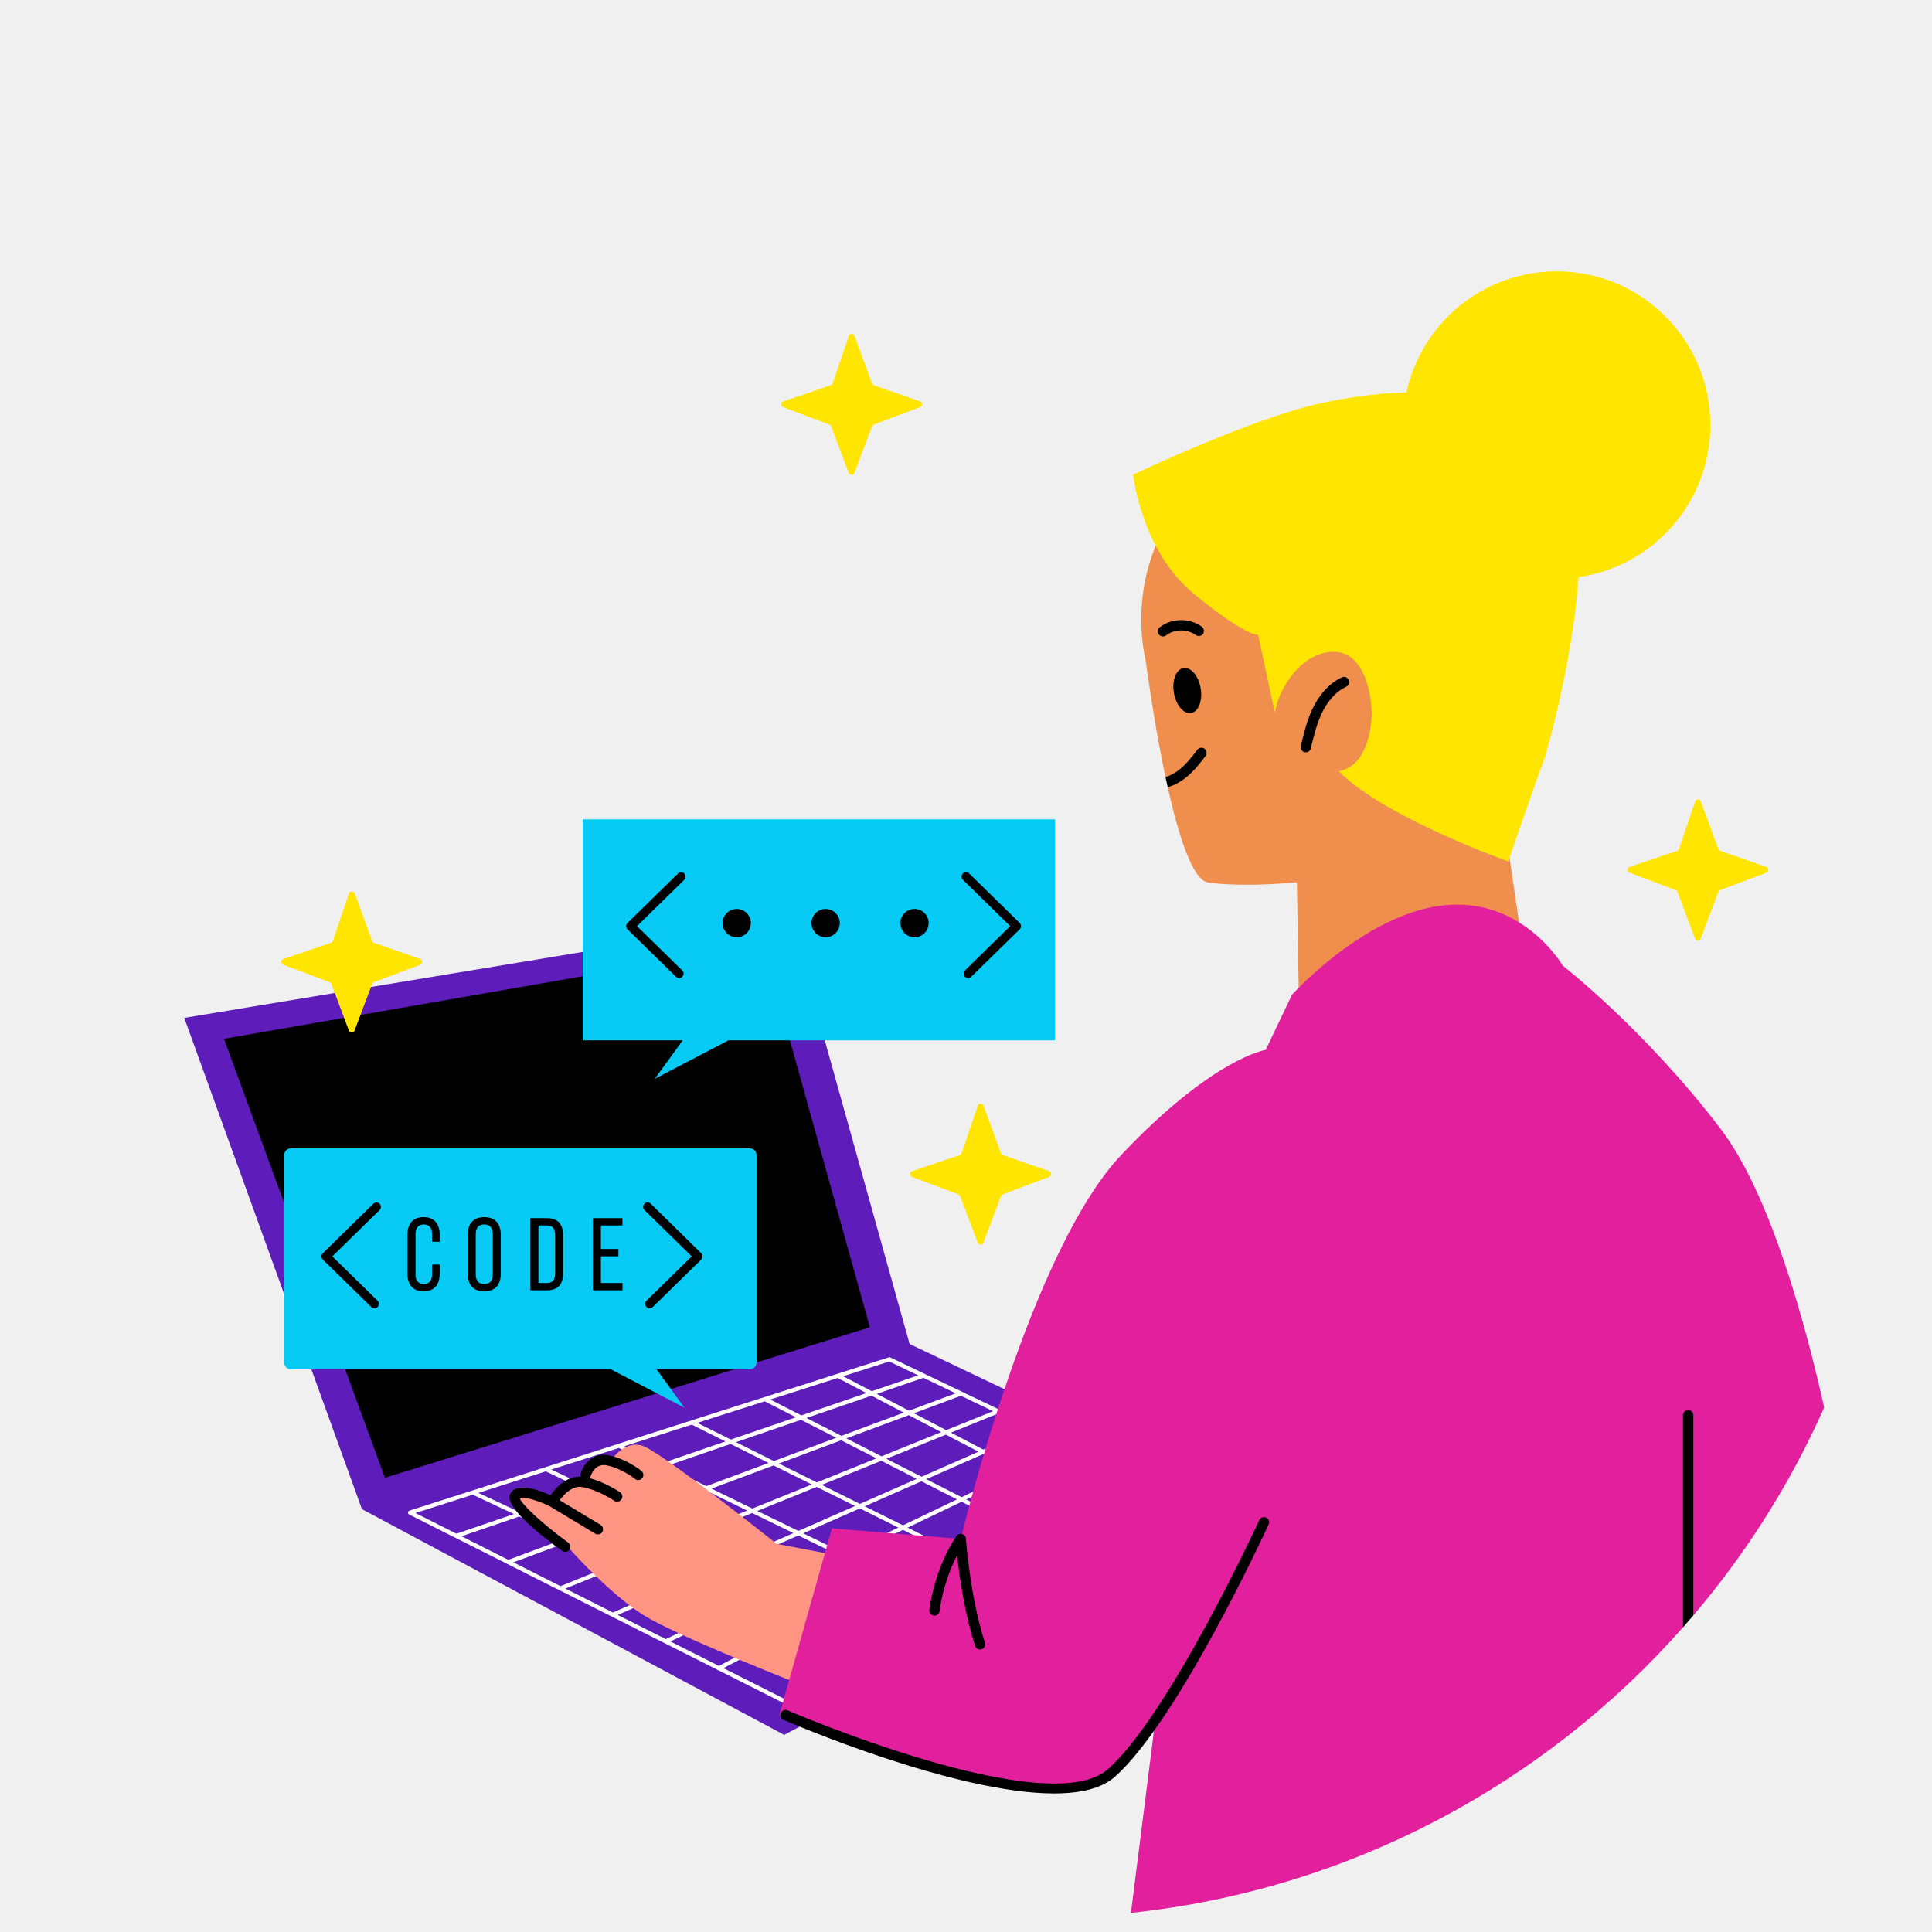
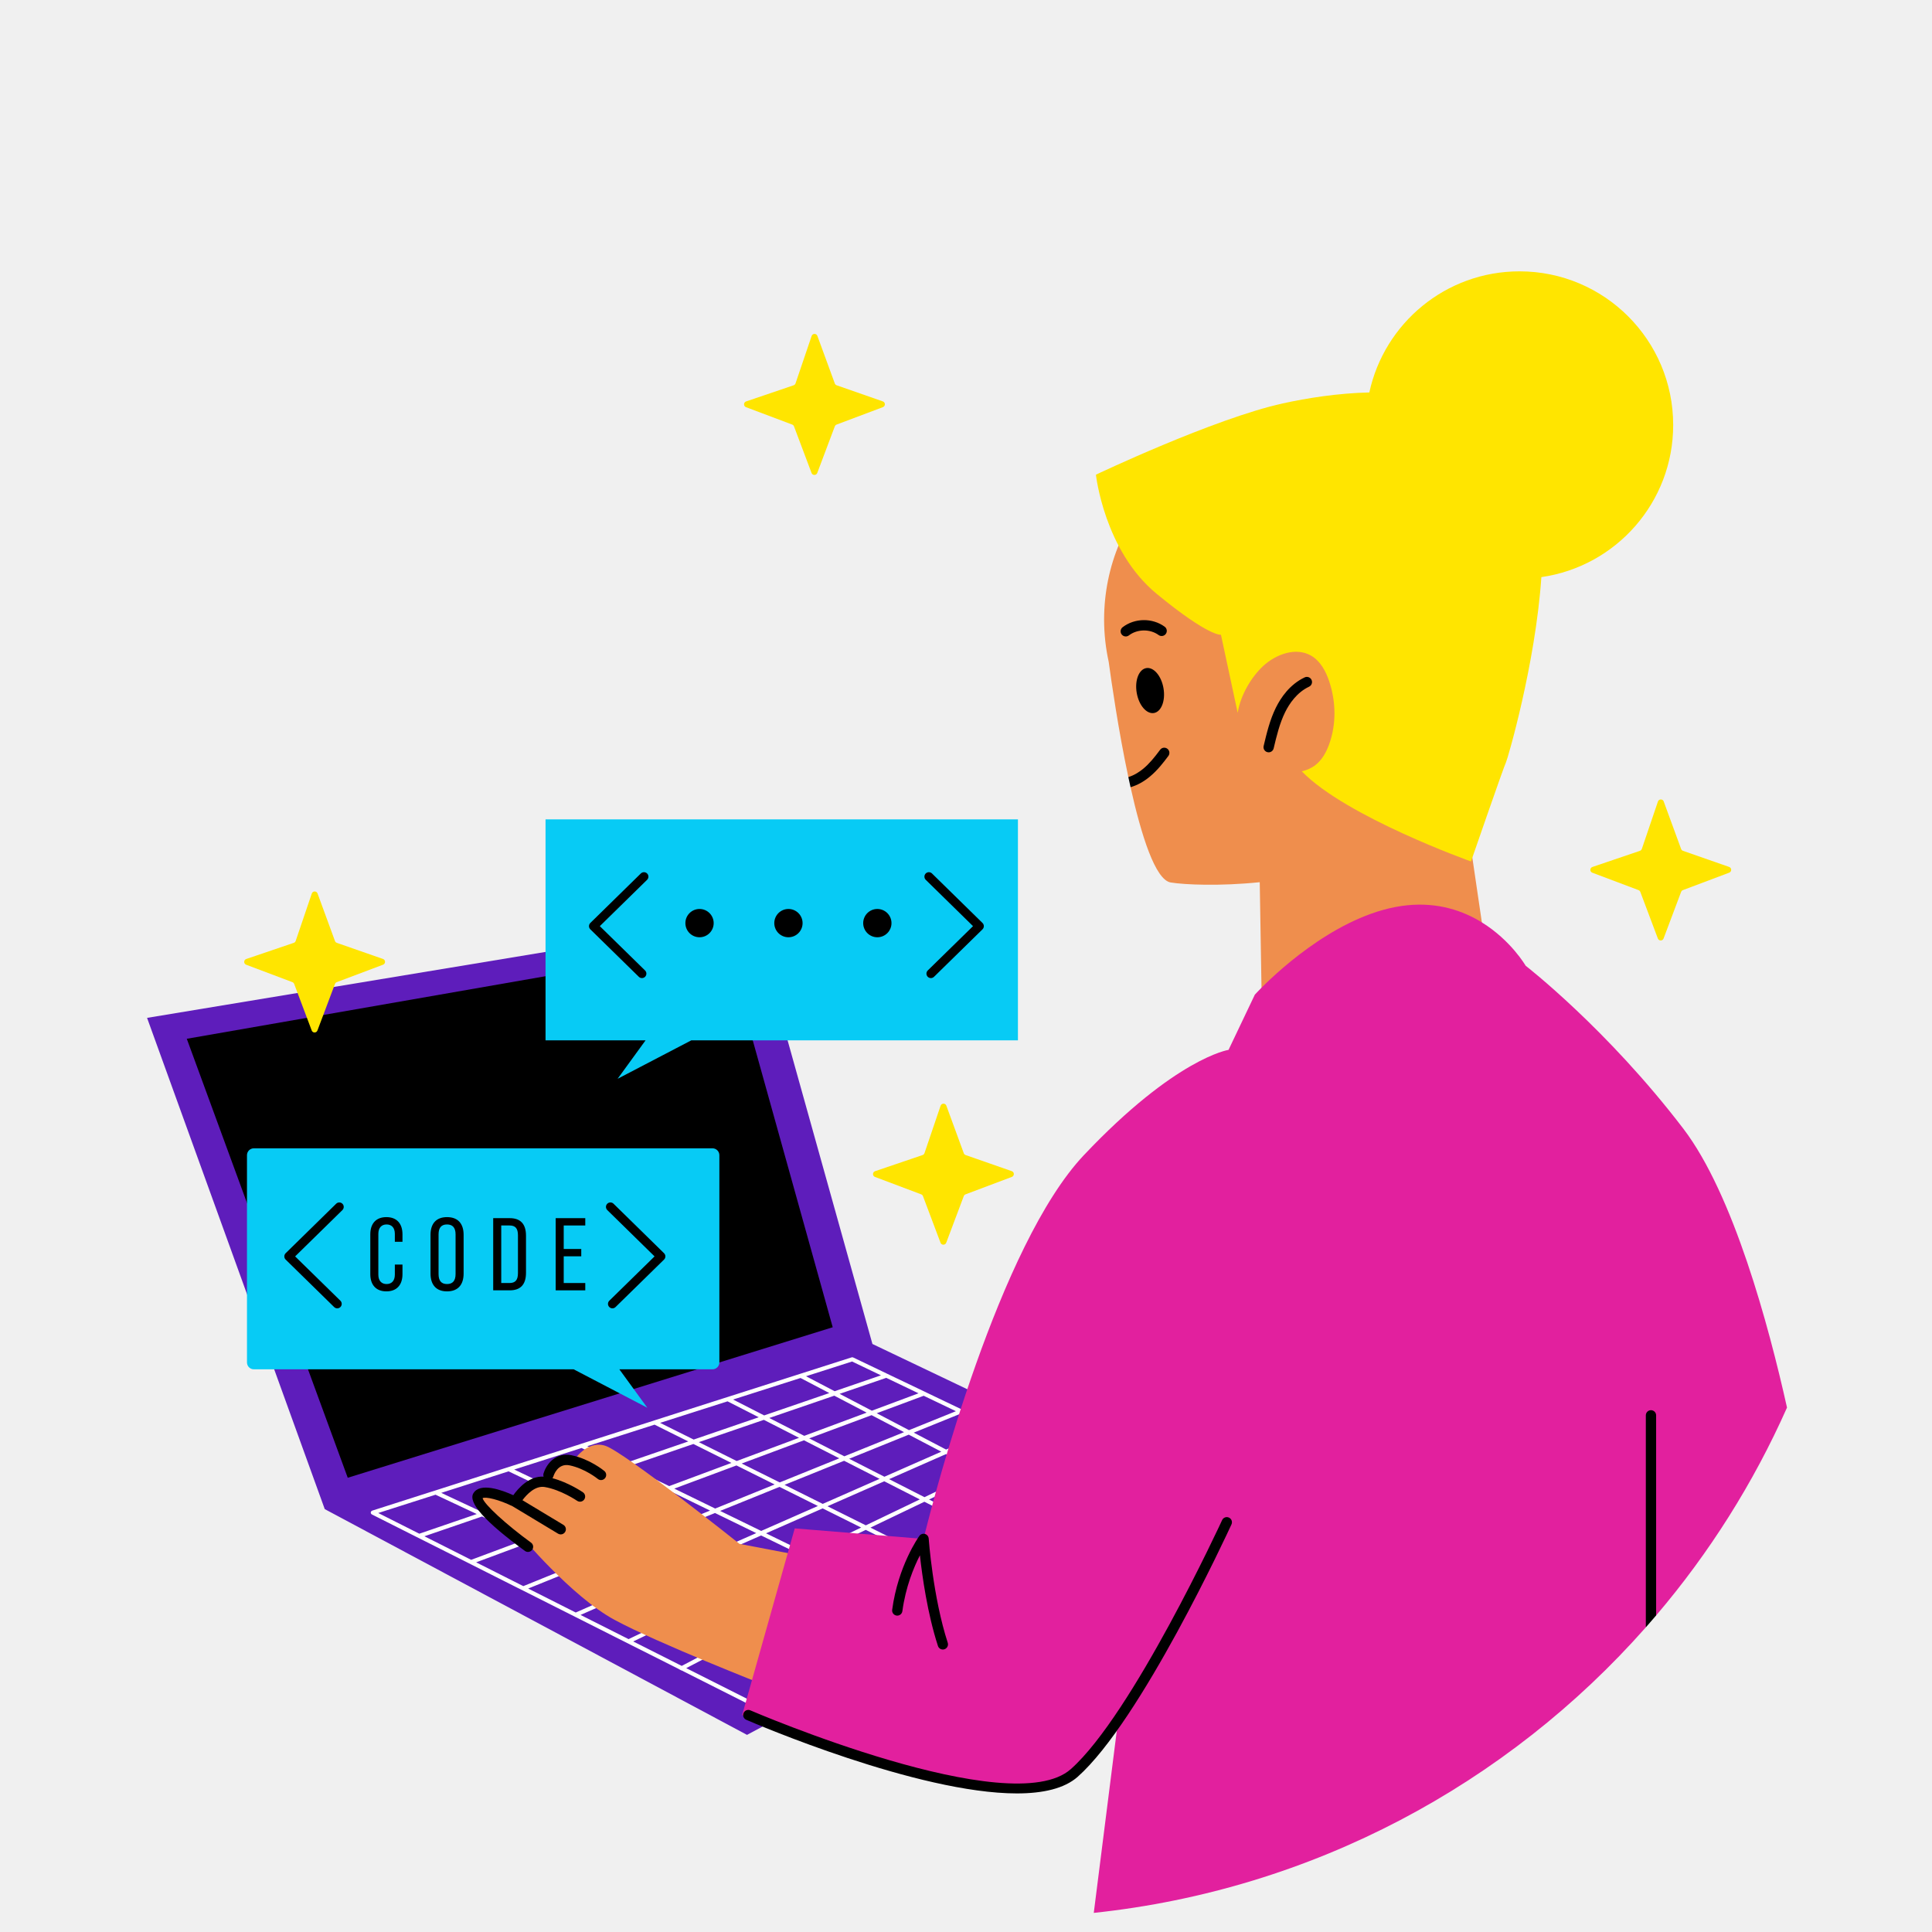
<svg xmlns="http://www.w3.org/2000/svg" width="289" height="289" viewBox="0 0 289 289" fill="none">
-   <path d="M27.561 152.26L54.139 225.742L117.302 259.513L183.905 223.866L136.064 201.04L118.24 137.251L27.561 152.26Z" fill="#5E1DBB" />
-   <path d="M171.945 221.609L166.47 218.988L165.778 218.658L161.038 216.386L160.328 216.049L155.57 213.772L154.841 213.423L150.065 211.139L149.324 210.783L144.536 208.493L143.764 208.12L138.957 205.824L138.167 205.444L133.176 203.056C133.103 203.025 133.023 203.019 132.949 203.044L125.369 205.468L124.548 205.732L114.444 208.959L113.618 209.222H113.611L103.52 212.449L102.687 212.719L92.601 215.94L91.762 216.215H91.756L81.677 219.436L80.826 219.706L70.746 222.933L69.889 223.203L61.236 225.971C61.12 226.013 61.034 226.118 61.022 226.24C61.016 226.363 61.084 226.485 61.194 226.54L67.47 229.706L68.23 230.086L75.254 233.619L76.001 233.998L83.079 237.568H83.086L83.808 237.93L90.954 241.531L91.671 241.892L97.721 244.942L98.891 245.529L99.577 245.878L101.04 246.613L107.102 249.663V249.681L107.518 249.889C107.525 249.889 107.53 249.889 107.537 249.883H107.543L117.475 254.892C117.518 254.91 117.567 254.922 117.616 254.922C117.671 254.922 117.726 254.904 117.775 254.88L126.415 249.663L127.046 249.283L134.002 245.083L134.627 244.703L141.596 240.496H141.602L142.227 240.116L149.214 235.891L149.832 235.518L156.856 231.28L157.474 230.907L164.523 226.651L165.129 226.284L171.975 222.15C172.067 222.089 172.128 221.985 172.122 221.875C172.116 221.757 172.048 221.658 171.945 221.609ZM165.105 219.013L158.179 222.644L153.311 220.097L160.328 216.729L165.105 219.013ZM122.92 222.112L131.829 218.511L137.132 221.217L128.633 224.959H128.626L122.92 222.112ZM127.904 225.277L119.423 229.006L113.281 226.012L122.166 222.417L127.904 225.277ZM122.197 221.75L116.508 218.921L125.822 215.449H125.828L131.107 218.144L122.197 221.75ZM121.438 222.056L112.546 225.657H112.54L106.423 222.675L115.724 219.209L121.438 222.056ZM111.775 225.963L102.89 229.557L96.332 226.429L105.634 222.968L111.775 225.963ZM112.516 226.324L118.688 229.331L110.219 233.054L103.63 229.913L112.516 226.324ZM119.411 229.686H119.417L125.614 232.705L117.574 236.563L110.954 233.403L119.411 229.686ZM120.152 229.362L128.621 225.633L134.377 228.499L126.318 232.369L120.152 229.362ZM129.343 225.314L137.837 221.579L143.152 224.291L135.075 228.168L129.343 225.314ZM138.559 221.26L147.065 217.513L151.951 220.072L143.85 223.955L138.559 221.26ZM137.855 220.899L132.583 218.211L141.499 214.604L146.367 217.152L137.855 220.899ZM131.86 217.843L126.606 215.161L135.939 211.689L140.795 214.23L131.86 217.843ZM125.865 214.782L120.629 212.112L130.36 208.774L135.203 211.31L125.865 214.782ZM125.088 215.076L115.761 218.548H115.755L110.097 215.725L119.821 212.388L125.088 215.076ZM114.971 218.835L105.664 222.301L99.571 219.337L109.283 216L114.971 218.835ZM104.861 222.595L95.56 226.061L89.038 222.95L98.75 219.619L104.861 222.595ZM94.764 226.355L85.468 229.821H85.462L78.505 226.563L88.211 223.232L94.764 226.355ZM95.535 226.728H95.541L102.118 229.87L93.239 233.458L86.246 230.182L95.535 226.728ZM102.865 230.225L109.479 233.378L101.022 237.102L93.998 233.813L102.865 230.225ZM110.213 233.728L116.863 236.906L108.829 240.757L101.769 237.451L110.213 233.728ZM117.574 237.243L124.249 240.433L116.655 244.413H116.649L109.552 241.088L117.574 237.243ZM118.278 236.9L126.312 233.048L132.546 236.079L124.929 240.078L118.278 236.9ZM127.022 232.705L135.069 228.847L140.856 231.725L133.22 235.73L127.022 232.705ZM135.767 228.51L143.838 224.64L149.178 227.359L141.523 231.376L135.767 228.51ZM144.536 224.303L152.625 220.421L157.524 222.987L149.845 227.016H149.839L144.536 224.303ZM159.618 216.392L152.637 219.742L147.781 217.2L154.835 214.096L159.618 216.392ZM154.1 213.747L147.083 216.833L142.245 214.303L149.293 211.45L154.1 213.747ZM148.553 211.095L141.535 213.931L136.71 211.401L143.734 208.787L148.553 211.095ZM142.962 208.419L135.975 211.022L131.156 208.499L138.131 206.105L142.962 208.419ZM133.017 203.662L137.34 205.731L130.409 208.107L126.128 205.866L133.017 203.662ZM125.308 206.129L129.613 208.383L119.87 211.726L115.216 209.35L125.308 206.129ZM114.389 209.62L119.062 212.002L109.326 215.339L104.304 212.841L114.389 209.62ZM103.472 213.11H103.478L108.517 215.62L98.793 218.958L93.405 216.33L103.472 213.11ZM92.553 216.6L97.972 219.239L88.248 222.571L82.48 219.821L92.553 216.6ZM81.635 220.091L87.427 222.859L77.71 226.19L71.562 223.312L81.635 220.091ZM62.138 226.324L70.705 223.587H70.711L76.877 226.477L68.286 229.422L62.138 226.324ZM69.045 229.803L77.673 226.845L84.66 230.114L76.038 233.329L69.045 229.803ZM83.84 237.261L76.786 233.703L85.444 230.482L92.468 233.77L83.847 237.261H83.84ZM84.568 237.622L93.221 234.126H93.227L100.281 237.426L91.684 241.21L84.568 237.622ZM92.4 241.572L101.022 237.775L108.125 241.094L99.589 245.191L92.4 241.572ZM107.538 249.195L100.281 245.54L108.836 241.431L115.976 244.769L107.538 249.195ZM117.604 254.266L108.211 249.532L116.667 245.099L125.748 249.349L117.604 254.266ZM126.379 248.969L117.347 244.744L124.946 240.758L133.335 244.763L126.379 248.969ZM133.966 244.389L125.62 240.403L133.232 236.416L140.941 240.17L133.966 244.389ZM141.566 239.796L133.905 236.061L141.529 232.062L148.565 235.571L141.566 239.796ZM149.183 235.191L142.196 231.713L149.845 227.702L156.213 230.948L149.183 235.191ZM156.831 230.58L150.512 227.353L158.178 223.336L163.885 226.318L156.831 230.58ZM164.492 225.951L158.84 222.987L165.796 219.344L171.173 221.916L164.492 225.951Z" fill="white" />
-   <path d="M33.502 155.387L57.579 221.052L130.123 198.538L114.176 141.316L33.502 155.387Z" fill="black" />
-   <path d="M97.722 244.934L98.891 245.528L97.722 244.94V244.934Z" fill="#B5E1E8" />
-   <path d="M120.028 252.092C120.028 252.092 103.947 245.799 97.479 242.304C91.012 238.808 83.321 229.543 83.321 229.543C83.321 229.543 76.504 225.173 77.028 223.775C77.553 222.377 82.621 224.649 82.621 224.649C82.621 224.649 83.67 221.503 87.166 221.678C87.166 221.678 87.691 218.356 91.361 218.532C91.361 218.532 93.284 215.386 96.081 216.26C98.877 217.134 116.182 230.942 116.182 230.942L131.739 233.914L120.028 252.092Z" fill="#FF9582" />
-   <path d="M95.959 220.035C95.871 219.962 93.77 218.246 91.079 217.689C88.524 217.162 87.204 219.24 86.863 220.414C86.816 220.573 86.826 220.735 86.877 220.88C84.699 220.767 83.058 222.654 82.343 223.663C80.674 222.904 77.364 221.681 76.363 223.384C75.549 224.769 78.148 227.668 84.09 232C84.226 232.1 84.385 232.148 84.543 232.148C84.78 232.148 85.015 232.039 85.166 231.832C85.417 231.488 85.341 231.006 84.997 230.756C81.251 228.024 78.012 225.045 77.75 224.107C78.17 223.842 80.228 224.32 82.253 225.326L89.04 229.416C89.165 229.491 89.302 229.527 89.437 229.527C89.699 229.527 89.953 229.394 90.097 229.154C90.317 228.789 90.2 228.316 89.835 228.097L83.712 224.407C84.341 223.567 85.604 222.199 87.039 222.437C89.454 222.839 91.861 224.48 91.885 224.496C92.236 224.737 92.715 224.649 92.956 224.298C93.197 223.948 93.109 223.469 92.759 223.228C92.662 223.161 90.594 221.751 88.197 221.116C88.26 221.038 88.31 220.948 88.341 220.846C88.403 220.639 88.999 218.831 90.767 219.197C93.074 219.674 94.959 221.207 94.977 221.221C95.12 221.34 95.295 221.398 95.467 221.398C95.689 221.398 95.909 221.302 96.061 221.118C96.333 220.792 96.287 220.306 95.959 220.035Z" fill="black" />
-   <path d="M223.22 110.743L228.227 144.77L194.318 151.06L193.999 131.964C188.028 132.581 182.713 132.344 180.68 132.005C178.39 131.625 176.305 125.048 174.672 117.752C174.623 117.523 177.094 115.786 177.043 115.555C176.983 115.283 174.402 116.517 174.343 116.242C172.849 109.208 171.796 101.871 171.406 99.001C170.959 96.967 170.719 94.852 170.719 92.68C170.719 76.46 183.863 63.315 200.083 63.315C216.304 63.315 229.448 76.46 229.448 92.68C229.449 99.498 227.118 105.762 223.22 110.743Z" fill="#EF8E4D" />
-   <path d="M255.846 63.576C255.846 75.16 247.271 84.736 236.129 86.328C235.225 99.436 231.071 113.551 230.845 114.003C230.496 114.701 225.603 128.863 225.603 128.863C225.603 128.863 206.913 122.208 200.294 115.385C201.023 115.205 201.726 114.907 202.322 114.45C203.303 113.69 203.934 112.556 204.36 111.39C205.475 108.376 205.413 104.987 204.396 101.937C203.893 100.417 203.082 98.897 201.701 98.086C199.431 96.761 196.438 97.844 194.508 99.632C192.782 101.223 191.119 103.965 190.703 106.635L188.197 94.949C188.197 94.949 186.451 95.298 178.585 88.833C170.719 82.364 169.497 71.006 169.497 71.006C169.497 71.006 187.149 62.616 197.46 60.341C201.075 59.546 205.65 58.817 210.394 58.703C212.628 48.352 221.834 40.589 232.858 40.589C245.551 40.589 255.846 50.879 255.846 63.576Z" fill="#FFE500" />
-   <path d="M179.604 102.954C179.922 104.809 179.283 106.467 178.176 106.656C177.07 106.846 175.916 105.496 175.598 103.64C175.28 101.785 175.919 100.127 177.025 99.938C178.131 99.748 179.285 101.098 179.604 102.954Z" fill="black" />
-   <path d="M180.336 113.074C179.586 114.08 178.698 115.23 177.563 116.17C176.649 116.93 175.669 117.469 174.673 117.752C174.565 117.254 174.452 116.75 174.344 116.242C175.268 115.959 176.044 115.43 176.578 114.989C177.482 114.239 178.236 113.315 179.099 112.155C179.351 111.811 179.834 111.744 180.172 111.996C180.516 112.247 180.588 112.73 180.336 113.074Z" fill="black" />
-   <path d="M173.959 95.205C173.728 95.205 173.5 95.102 173.348 94.904C173.089 94.567 173.152 94.084 173.49 93.824C175.295 92.437 177.94 92.404 179.78 93.746C180.123 93.997 180.199 94.478 179.948 94.823C179.698 95.166 179.217 95.242 178.872 94.991C177.594 94.058 175.684 94.082 174.428 95.046C174.288 95.153 174.123 95.205 173.959 95.205Z" fill="black" />
-   <path d="M195.335 112.537C195.276 112.537 195.216 112.53 195.156 112.516C194.742 112.418 194.486 112.003 194.585 111.589C195.038 109.676 195.508 107.697 196.414 105.859C197.147 104.369 198.491 102.374 200.723 101.326C201.108 101.145 201.567 101.312 201.747 101.697C201.928 102.081 201.762 102.54 201.377 102.721C199.549 103.579 198.42 105.271 197.795 106.539C196.966 108.221 196.517 110.114 196.083 111.944C195.999 112.298 195.684 112.537 195.335 112.537Z" fill="black" />
-   <path d="M272.872 210.554C267.84 221.882 261.222 232.34 253.294 241.649C253.067 241.918 252.554 234.621 252.326 234.885C252.041 235.214 252.041 243.102 251.753 243.426C231.071 266.855 201.963 282.67 169.173 286.141L172.614 258.923L174.039 255.588L174.651 253.927C174.651 253.927 173.606 255.034 173.078 256.375C171.635 260.03 167.319 266.984 159.839 267.559C150.016 268.319 119.162 257.47 116.729 256.607C116.626 256.571 116.575 256.551 116.575 256.551L118.049 251.314L123.399 232.321L124.441 228.624L142.834 230.128L143.712 230.2C143.712 230.2 143.773 229.939 143.896 229.456C145.324 223.699 155.013 186.196 167.706 172.78C181.467 158.228 189.333 157.047 189.333 157.047L193.266 148.79C193.266 148.79 193.615 148.4 194.262 147.753C197.224 144.785 206.385 136.385 216.079 135.415C220.7 134.953 224.412 136.241 227.226 137.977C231.596 140.678 233.778 144.462 233.778 144.462C233.778 144.462 245.968 153.899 257.371 168.846C264.842 178.638 270.12 198.211 272.872 210.554Z" fill="#E2209E" />
-   <path d="M146.596 246.744C146.272 246.744 145.97 246.537 145.864 246.212C144.291 241.371 143.508 235.769 143.167 232.652C142.244 234.456 141.033 237.38 140.543 241.008C140.486 241.429 140.097 241.725 139.677 241.668C139.255 241.611 138.96 241.223 139.016 240.802C139.906 234.218 142.957 229.928 143.087 229.749C143.276 229.486 143.61 229.369 143.923 229.459C144.234 229.547 144.457 229.822 144.48 230.146C144.486 230.233 145.114 238.917 147.329 245.735C147.461 246.14 147.239 246.574 146.835 246.706C146.755 246.732 146.675 246.744 146.596 246.744Z" fill="black" />
-   <path d="M157.669 268.27C142.818 268.27 118.475 257.815 117.187 257.256C116.796 257.087 116.618 256.633 116.787 256.243C116.956 255.853 117.409 255.674 117.799 255.843C118.188 256.011 156.784 272.596 165.75 264.626C174.96 256.439 188.239 227.676 188.372 227.386C188.55 227 189.006 226.831 189.394 227.008C189.78 227.186 189.95 227.643 189.772 228.03C189.223 229.224 176.224 257.377 166.773 265.778C164.768 267.56 161.541 268.27 157.669 268.27Z" fill="black" />
-   <path d="M253.294 211.715V241.65C252.786 242.251 252.272 242.841 251.754 243.427V211.715C251.754 211.289 252.098 210.945 252.524 210.945C252.95 210.945 253.294 211.289 253.294 211.715Z" fill="black" />
-   <path d="M157.828 122.569H87.166V155.624H102.126L97.945 161.373L108.964 155.624H157.828V122.569Z" fill="#07CBF5" />
-   <path d="M112.316 138.085C112.316 139.254 111.369 140.201 110.201 140.201C109.032 140.201 108.085 139.254 108.085 138.085C108.085 136.917 109.032 135.97 110.201 135.97C111.369 135.97 112.316 136.917 112.316 138.085Z" fill="black" />
-   <path d="M125.615 138.085C125.615 139.254 124.668 140.201 123.5 140.201C122.331 140.201 121.384 139.254 121.384 138.085C121.384 136.917 122.331 135.97 123.5 135.97C124.668 135.97 125.615 136.917 125.615 138.085Z" fill="black" />
-   <path d="M138.914 138.085C138.914 139.254 137.967 140.201 136.799 140.201C135.63 140.201 134.683 139.254 134.683 138.085C134.683 136.917 135.63 135.97 136.799 135.97C137.967 135.97 138.914 136.917 138.914 138.085Z" fill="black" />
-   <path d="M101.586 146.308C101.418 146.308 101.25 146.245 101.121 146.118L93.866 139.015C93.739 138.89 93.666 138.718 93.666 138.539C93.666 138.36 93.738 138.189 93.866 138.063L101.422 130.658C101.684 130.401 102.106 130.405 102.364 130.667C102.622 130.93 102.617 131.352 102.355 131.609L95.284 138.538L102.052 145.166C102.315 145.423 102.319 145.845 102.062 146.108C101.932 146.241 101.76 146.308 101.586 146.308Z" fill="black" />
-   <path d="M144.809 146.308C144.636 146.308 144.463 146.241 144.333 146.107C144.076 145.844 144.08 145.423 144.343 145.165L151.111 138.538L144.04 131.609C143.778 131.351 143.773 130.93 144.031 130.667C144.289 130.404 144.71 130.4 144.973 130.658L152.529 138.063C152.657 138.188 152.729 138.36 152.729 138.539C152.729 138.718 152.657 138.889 152.529 139.015L145.274 146.118C145.144 146.244 144.976 146.308 144.809 146.308Z" fill="black" />
-   <path d="M43.533 171.773H112.141C112.709 171.773 113.168 172.233 113.168 172.8V203.802C113.168 204.369 112.708 204.829 112.141 204.829H98.208L102.389 210.577L91.371 204.829H43.533C42.965 204.829 42.506 204.369 42.506 203.802V172.8C42.506 172.233 42.965 171.773 43.533 171.773Z" fill="#07CBF5" />
-   <path d="M56.011 195.709C55.843 195.709 55.674 195.646 55.545 195.519L48.291 188.416C48.163 188.291 48.09 188.119 48.09 187.94C48.09 187.761 48.162 187.59 48.29 187.464L55.846 180.059C56.109 179.802 56.531 179.806 56.788 180.068C57.046 180.331 57.042 180.753 56.779 181.01L49.708 187.94L56.476 194.567C56.739 194.825 56.743 195.246 56.486 195.509C56.356 195.642 56.183 195.709 56.011 195.709Z" fill="black" />
-   <path d="M97.171 195.709C96.998 195.709 96.826 195.642 96.695 195.508C96.438 195.246 96.442 194.824 96.705 194.567L103.474 187.939L96.403 181.01C96.14 180.752 96.136 180.331 96.393 180.068C96.65 179.805 97.072 179.801 97.335 180.058L104.892 187.463C105.019 187.589 105.091 187.76 105.091 187.94C105.091 188.118 105.019 188.29 104.891 188.415L97.637 195.518C97.507 195.646 97.339 195.709 97.171 195.709Z" fill="black" />
-   <path d="M60.952 190.595V184.641C60.952 183.021 61.816 182.064 63.359 182.064C64.901 182.064 65.766 183.021 65.766 184.641V185.751H64.624V184.563C64.624 183.653 64.146 183.16 63.39 183.16C62.634 183.16 62.156 183.653 62.156 184.563V190.672C62.156 191.583 62.634 192.076 63.39 192.076C64.146 192.076 64.624 191.582 64.624 190.672V189.16H65.766V190.595C65.766 192.215 64.901 193.171 63.359 193.171C61.832 193.172 60.952 192.215 60.952 190.595Z" fill="black" />
-   <path d="M69.959 190.503V184.718C69.959 183.005 70.839 182.064 72.428 182.064C74.032 182.064 74.911 183.005 74.911 184.718V190.503C74.911 192.215 74.032 193.172 72.428 193.172C70.839 193.172 69.959 192.215 69.959 190.503ZM73.708 190.58V184.641C73.708 183.653 73.276 183.16 72.428 183.16C71.579 183.16 71.163 183.653 71.163 184.641V190.58C71.163 191.583 71.58 192.076 72.428 192.076C73.276 192.076 73.708 191.583 73.708 190.58Z" fill="black" />
-   <path d="M79.337 193.017V182.218H81.805C83.425 182.218 84.243 183.097 84.243 184.841V190.395C84.243 192.138 83.425 193.017 81.805 193.017H79.337ZM80.54 191.922H81.774C82.638 191.922 83.039 191.49 83.039 190.441V184.779C83.039 183.73 82.638 183.313 81.774 183.313H80.54V191.922Z" fill="black" />
-   <path d="M88.683 193.017V182.218H93.11V183.314H89.886V186.831H92.508V187.926H89.886V191.922H93.11V193.017H88.683V193.017Z" fill="black" />
-   <path d="M130.713 57.634L137.619 60.044C138.022 60.185 138.029 60.753 137.63 60.903L130.703 63.511C130.58 63.558 130.483 63.655 130.436 63.778L127.812 70.748C127.663 71.143 127.105 71.143 126.957 70.748L124.332 63.778C124.286 63.655 124.189 63.558 124.065 63.511L117.154 60.909C116.753 60.758 116.762 60.187 117.168 60.048L124.275 57.634C124.409 57.589 124.514 57.483 124.56 57.349L126.969 50.26C127.107 49.851 127.682 49.844 127.83 50.249L130.436 57.359C130.482 57.488 130.584 57.589 130.713 57.634Z" fill="#FFE500" />
-   <path d="M150.005 172.779L156.911 175.189C157.314 175.33 157.32 175.898 156.921 176.048L149.994 178.656C149.871 178.703 149.774 178.8 149.728 178.923L147.103 185.893C146.954 186.288 146.396 186.288 146.248 185.893L143.623 178.923C143.577 178.8 143.48 178.703 143.357 178.656L136.445 176.054C136.044 175.902 136.053 175.331 136.46 175.193L143.566 172.779C143.7 172.733 143.806 172.628 143.852 172.493L146.26 165.404C146.399 164.996 146.973 164.989 147.122 165.394L149.727 172.504C149.774 172.633 149.876 172.733 150.005 172.779Z" fill="#FFE500" />
-   <path d="M257.309 127.27L264.215 129.68C264.619 129.821 264.625 130.389 264.226 130.54L257.299 133.148C257.176 133.194 257.079 133.291 257.032 133.414L254.408 140.385C254.259 140.779 253.701 140.779 253.553 140.385L250.928 133.414C250.882 133.291 250.785 133.194 250.662 133.148L243.75 130.545C243.349 130.394 243.358 129.823 243.764 129.685L250.871 127.271C251.005 127.225 251.111 127.12 251.156 126.985L253.565 119.896C253.703 119.488 254.278 119.481 254.427 119.886L257.032 126.995C257.078 127.124 257.18 127.225 257.309 127.27Z" fill="#FFE500" />
-   <path d="M55.945 141.036L62.851 143.446C63.254 143.587 63.261 144.155 62.861 144.305L55.934 146.914C55.812 146.96 55.715 147.057 55.668 147.18L53.043 154.15C52.895 154.545 52.337 154.545 52.188 154.15L49.564 147.18C49.517 147.057 49.42 146.96 49.297 146.914L42.385 144.31C41.983 144.159 41.993 143.588 42.399 143.45L49.505 141.036C49.64 140.99 49.745 140.885 49.791 140.75L52.199 133.661C52.338 133.253 52.913 133.246 53.061 133.651L55.666 140.761C55.713 140.889 55.816 140.99 55.945 141.036Z" fill="#FFE500" />
+   <path d="M22 152.26L48.578 225.742L111.742 259.513L178.345 223.866L130.503 201.04L112.68 137.251L22 152.26Z" fill="#5E1DBB" />
+   <path d="M166.384 221.609L160.909 218.988L160.217 218.658L155.478 216.386L154.767 216.049L150.009 213.772L149.281 213.423L144.505 211.139L143.763 210.783L138.975 208.493L138.203 208.12L133.396 205.824L132.606 205.444L127.616 203.056C127.542 203.025 127.462 203.019 127.389 203.044L119.808 205.468L118.987 205.732L108.883 208.959L108.057 209.222H108.051L97.959 212.449L97.126 212.719L87.041 215.94L86.201 216.215H86.195L76.116 219.436L75.265 219.706L65.186 222.933L64.328 223.203L55.676 225.971C55.56 226.013 55.474 226.118 55.462 226.24C55.455 226.363 55.523 226.485 55.633 226.54L61.91 229.706L62.669 230.086L69.693 233.619L70.44 233.998L77.519 237.568H77.525L78.248 237.93L85.394 241.531L86.11 241.892L92.16 244.942L93.33 245.529L94.016 245.878L95.479 246.613L101.542 249.663V249.681L101.958 249.889C101.964 249.889 101.97 249.889 101.976 249.883H101.982L111.914 254.892C111.957 254.91 112.006 254.922 112.055 254.922C112.11 254.922 112.165 254.904 112.214 254.88L120.855 249.663L121.486 249.283L128.442 245.083L129.066 244.703L136.035 240.496H136.041L136.666 240.116L143.653 235.891L144.271 235.518L151.295 231.28L151.914 230.907L158.962 226.651L159.568 226.284L166.414 222.15C166.506 222.089 166.567 221.985 166.561 221.875C166.555 221.757 166.488 221.658 166.384 221.609ZM159.544 219.013L152.618 222.644L147.75 220.097L154.768 216.729L159.544 219.013ZM117.359 222.112L126.269 218.511L131.572 221.217L123.072 224.959H123.066L117.359 222.112ZM122.344 225.277L113.863 229.006L107.721 226.012L116.606 222.417L122.344 225.277ZM116.636 221.75L110.948 218.921L120.261 215.449H120.267L125.546 218.144L116.636 221.75ZM115.877 222.056L106.986 225.657H106.98L100.862 222.675L110.164 219.209L115.877 222.056ZM106.215 225.963L97.329 229.557L90.771 226.429L100.073 222.968L106.215 225.963ZM106.955 226.324L113.127 229.331L104.658 233.054L98.07 229.913L106.955 226.324ZM113.85 229.686H113.856L120.053 232.705L112.013 236.563L105.394 233.403L113.85 229.686ZM114.591 229.362L123.06 225.633L128.816 228.499L120.758 232.369L114.591 229.362ZM123.783 225.314L132.276 221.579L137.591 224.291L129.514 228.168L123.783 225.314ZM132.998 221.26L141.504 217.513L146.39 220.072L138.289 223.955L132.998 221.26ZM132.294 220.899L127.022 218.211L135.938 214.604L140.806 217.152L132.294 220.899ZM126.299 217.843L121.046 215.161L130.378 211.689L135.234 214.23L126.299 217.843ZM120.305 214.782L115.069 212.112L124.799 208.774L129.643 211.31L120.305 214.782ZM119.527 215.076L110.201 218.548H110.194L104.536 215.725L114.261 212.388L119.527 215.076ZM109.411 218.835L100.103 222.301L94.01 219.337L103.722 216L109.411 218.835ZM99.301 222.595L89.999 226.061L83.477 222.95L93.189 219.619L99.301 222.595ZM89.203 226.355L79.908 229.821H79.901L72.945 226.563L82.651 223.232L89.203 226.355ZM89.975 226.728H89.981L96.557 229.87L87.678 233.458L80.685 230.182L89.975 226.728ZM97.304 230.225L103.918 233.378L95.462 237.102L88.438 233.813L97.304 230.225ZM104.653 233.728L111.303 236.906L103.269 240.757L96.208 237.451L104.653 233.728ZM112.013 237.243L118.688 240.433L111.095 244.413H111.088L103.991 241.088L112.013 237.243ZM112.717 236.9L120.751 233.048L126.985 236.079L119.368 240.078L112.717 236.9ZM121.462 232.705L129.508 228.847L135.295 231.725L127.659 235.73L121.462 232.705ZM130.206 228.51L138.277 224.64L143.617 227.359L135.963 231.376L130.206 228.51ZM138.975 224.303L147.064 220.421L151.963 222.987L144.284 227.016H144.278L138.975 224.303ZM154.057 216.392L147.076 219.742L142.22 217.2L149.275 214.096L154.057 216.392ZM148.54 213.747L141.522 216.833L136.684 214.303L143.733 211.45L148.54 213.747ZM142.992 211.095L135.975 213.931L131.149 211.401L138.173 208.787L142.992 211.095ZM137.401 208.419L130.415 211.022L125.595 208.499L132.57 206.105L137.401 208.419ZM127.457 203.662L131.78 205.731L124.848 208.107L120.568 205.866L127.457 203.662ZM119.747 206.129L124.052 208.383L114.31 211.726L109.656 209.35L119.747 206.129ZM108.829 209.62L113.501 212.002L103.765 215.339L98.744 212.841L108.829 209.62ZM97.911 213.11H97.917L102.957 215.62L93.233 218.958L87.844 216.33L97.911 213.11ZM86.993 216.6L92.412 219.239L82.688 222.571L76.919 219.821L86.993 216.6ZM76.074 220.091L81.867 222.859L72.149 226.19L66.001 223.312L76.074 220.091ZM56.577 226.324L65.144 223.587H65.15L71.317 226.477L62.725 229.422L56.577 226.324ZM63.485 229.803L72.113 226.845L79.099 230.114L70.478 233.329L63.485 229.803ZM78.279 237.261L71.225 233.703L79.884 230.482L86.908 233.77L78.286 237.261H78.279ZM79.008 237.622L87.66 234.126H87.666L94.721 237.426L86.123 241.21L79.008 237.622ZM86.839 241.572L95.461 237.775L102.564 241.094L94.028 245.191L86.839 241.572ZM101.977 249.195L94.721 245.54L103.275 241.431L110.415 244.769L101.977 249.195ZM112.044 254.266L102.65 249.532L111.107 245.099L120.188 249.349L112.044 254.266ZM120.819 248.969L111.787 244.744L119.386 240.758L127.775 244.763L120.819 248.969ZM128.406 244.389L120.059 240.403L127.671 236.416L135.381 240.17L128.406 244.389ZM136.005 239.796L128.345 236.061L135.968 232.062L143.004 235.571L136.005 239.796ZM143.623 235.191L136.636 231.713L144.284 227.702L150.652 230.948L143.623 235.191ZM151.271 230.58L144.951 227.353L152.618 223.336L158.325 226.318L151.271 230.58ZM158.931 225.951L153.28 222.987L160.236 219.344L165.612 221.916L158.931 225.951Z" fill="white" />
+   <path d="M27.941 155.387L52.018 221.052L124.562 198.538L108.615 141.316L27.941 155.387Z" fill="black" />
+   <path d="M92.161 244.934L93.33 245.528L92.161 244.94V244.934Z" fill="#B5E1E8" />
+   <path d="M114.467 252.092C114.467 252.092 98.386 245.799 91.919 242.304C85.451 238.808 77.76 229.543 77.76 229.543C77.76 229.543 70.943 225.173 71.468 223.775C71.992 222.377 77.061 224.649 77.061 224.649C77.061 224.649 78.11 221.503 81.606 221.678C81.606 221.678 82.13 218.356 85.8 218.532C85.8 218.532 87.723 215.386 90.52 216.26C93.317 217.134 110.622 230.942 110.622 230.942L126.179 233.914L114.467 252.092Z" fill="#EF8E4D" />
+   <path d="M90.398 220.035C90.31 219.962 88.21 218.246 85.519 217.689C82.964 217.162 81.643 219.24 81.302 220.414C81.256 220.573 81.265 220.735 81.316 220.88C79.138 220.767 77.497 222.654 76.782 223.663C75.113 222.904 71.804 221.681 70.803 223.384C69.988 224.769 72.588 227.668 78.529 232C78.666 232.1 78.825 232.148 78.982 232.148C79.22 232.148 79.455 232.039 79.605 231.832C79.856 231.488 79.781 231.006 79.437 230.756C75.691 228.024 72.451 225.045 72.189 224.107C72.609 223.842 74.667 224.32 76.692 225.326L83.48 229.416C83.604 229.491 83.741 229.527 83.877 229.527C84.138 229.527 84.392 229.394 84.537 229.154C84.757 228.789 84.639 228.316 84.275 228.097L78.151 224.407C78.78 223.567 80.044 222.199 81.478 222.437C83.893 222.839 86.301 224.48 86.325 224.496C86.676 224.737 87.154 224.649 87.395 224.298C87.636 223.948 87.549 223.469 87.199 223.228C87.101 223.161 85.034 221.751 82.636 221.116C82.7 221.038 82.75 220.948 82.78 220.846C82.843 220.639 83.438 218.831 85.207 219.197C87.514 219.674 89.399 221.207 89.416 221.221C89.56 221.34 89.734 221.398 89.907 221.398C90.128 221.398 90.349 221.302 90.501 221.118C90.773 220.792 90.726 220.306 90.398 220.035Z" fill="black" />
+   <path d="M217.66 110.743L222.666 144.77L188.757 151.06L188.439 131.964C182.467 132.581 177.153 132.344 175.119 132.005C172.83 131.625 170.745 125.048 169.112 117.752C169.062 117.523 171.534 115.786 171.483 115.555C171.423 115.283 168.841 116.517 168.783 116.242C167.289 109.208 166.236 101.871 165.846 99.001C165.399 96.967 165.158 94.852 165.158 92.68C165.158 76.46 178.302 63.315 194.523 63.315C210.743 63.315 223.888 76.46 223.888 92.68C223.888 99.498 221.557 105.762 217.66 110.743Z" fill="#EF8E4D" />
+   <path d="M250.285 63.576C250.285 75.16 241.71 84.736 230.568 86.328C229.665 99.436 225.51 113.551 225.285 114.003C224.936 114.701 220.042 128.863 220.042 128.863C220.042 128.863 201.352 122.208 194.733 115.385C195.462 115.205 196.166 114.907 196.761 114.45C197.742 113.69 198.374 112.556 198.8 111.39C199.914 108.376 199.852 104.987 198.836 101.937C198.333 100.417 197.521 98.897 196.14 98.086C193.871 96.761 190.878 97.844 188.947 99.632C187.222 101.223 185.558 103.965 185.142 106.635L182.637 94.949C182.637 94.949 180.891 95.298 173.025 88.833C165.158 82.364 163.936 71.006 163.936 71.006C163.936 71.006 181.589 62.616 191.899 60.341C195.514 59.546 200.089 58.817 204.834 58.703C207.067 48.352 216.273 40.589 227.297 40.589C239.99 40.589 250.285 50.879 250.285 63.576Z" fill="#FFE500" />
+   <path d="M174.043 102.954C174.361 104.809 173.722 106.467 172.616 106.656C171.51 106.846 170.355 105.496 170.037 103.64C169.719 101.785 170.358 100.127 171.465 99.938C172.57 99.748 173.725 101.098 174.043 102.954Z" fill="black" />
+   <path d="M174.776 113.074C174.026 114.08 173.138 115.23 172.003 116.17C171.089 116.93 170.108 117.469 169.112 117.752C169.004 117.254 168.892 116.75 168.784 116.242C169.708 115.959 170.483 115.43 171.017 114.989C171.921 114.239 172.676 113.315 173.539 112.155C173.79 111.811 174.273 111.744 174.612 111.996C174.955 112.247 175.027 112.73 174.776 113.074Z" fill="black" />
+   <path d="M168.398 95.205C168.167 95.205 167.939 95.102 167.787 94.904C167.528 94.567 167.592 94.084 167.929 93.824C169.734 92.437 172.379 92.404 174.219 93.746C174.563 93.997 174.639 94.478 174.388 94.823C174.137 95.166 173.656 95.242 173.312 94.991C172.034 94.058 170.123 94.082 168.867 95.046C168.727 95.153 168.562 95.205 168.398 95.205Z" fill="black" />
+   <path d="M189.774 112.537C189.715 112.537 189.655 112.53 189.596 112.516C189.182 112.418 188.926 112.003 189.024 111.589C189.478 109.676 189.947 107.697 190.853 105.859C191.587 104.369 192.93 102.374 195.163 101.326C195.547 101.145 196.006 101.312 196.187 101.697C196.368 102.081 196.202 102.54 195.817 102.721C193.988 103.579 192.859 105.271 192.234 106.539C191.405 108.221 190.957 110.114 190.522 111.944C190.438 112.298 190.123 112.537 189.774 112.537Z" fill="black" />
+   <path d="M267.311 210.554C262.28 221.882 255.661 232.34 247.733 241.649C247.507 241.918 246.994 234.621 246.765 234.885C246.481 235.214 246.48 243.102 246.193 243.426C225.511 266.855 196.403 282.67 163.613 286.141L167.053 258.923L168.479 255.588L169.09 253.927C169.09 253.927 168.046 255.034 167.517 256.375C166.074 260.03 161.759 266.984 154.278 267.559C144.456 268.319 113.602 257.47 111.168 256.607C111.065 256.571 111.014 256.551 111.014 256.551L112.488 251.314L117.838 232.321L118.881 228.624L137.273 230.128L138.151 230.2C138.151 230.2 138.213 229.939 138.336 229.456C139.763 223.699 149.452 186.196 162.145 172.78C175.906 158.228 183.772 157.047 183.772 157.047L187.705 148.79C187.705 148.79 188.054 148.4 188.701 147.753C191.664 144.785 200.824 136.385 210.518 135.415C215.14 134.953 218.852 136.241 221.665 137.977C226.035 140.678 228.217 144.462 228.217 144.462C228.217 144.462 240.407 153.899 251.811 168.846C259.281 178.638 264.56 198.211 267.311 210.554Z" fill="#E2209E" />
+   <path d="M141.036 246.744C140.711 246.744 140.409 246.537 140.303 246.212C138.73 241.371 137.948 235.769 137.607 232.652C136.684 234.456 135.472 237.38 134.982 241.008C134.925 241.429 134.536 241.725 134.116 241.668C133.694 241.611 133.399 241.223 133.456 240.802C134.346 234.218 137.397 229.928 137.526 229.749C137.716 229.486 138.049 229.369 138.362 229.459C138.674 229.547 138.897 229.822 138.919 230.146C138.926 230.233 139.553 238.917 141.769 245.735C141.9 246.14 141.679 246.574 141.274 246.706C141.195 246.732 141.114 246.744 141.036 246.744Z" fill="black" />
+   <path d="M152.109 268.27C137.257 268.27 112.915 257.815 111.627 257.256C111.236 257.087 111.057 256.633 111.226 256.243C111.395 255.853 111.849 255.674 112.239 255.843C112.628 256.011 151.224 272.596 160.189 264.626C169.399 256.439 182.679 227.676 182.812 227.386C182.989 227 183.446 226.831 183.833 227.008C184.22 227.186 184.389 227.643 184.211 228.03C183.663 229.224 170.664 257.377 161.213 265.778C159.207 267.56 155.98 268.27 152.109 268.27Z" fill="black" />
+   <path d="M247.733 211.715V241.65C247.225 242.251 246.712 242.841 246.193 243.427V211.715C246.193 211.289 246.537 210.945 246.963 210.945C247.389 210.945 247.733 211.289 247.733 211.715Z" fill="black" />
+   <path d="M152.268 122.569H81.605V155.624H96.565L92.384 161.373L103.403 155.624H152.268V122.569Z" fill="#07CBF5" />
+   <path d="M106.756 138.085C106.756 139.254 105.809 140.201 104.64 140.201C103.471 140.201 102.524 139.254 102.524 138.085C102.524 136.917 103.471 135.97 104.64 135.97C105.808 135.97 106.756 136.917 106.756 138.085Z" fill="black" />
+   <path d="M120.055 138.085C120.055 139.254 119.108 140.201 117.939 140.201C116.77 140.201 115.823 139.254 115.823 138.085C115.823 136.917 116.77 135.97 117.939 135.97C119.108 135.97 120.055 136.917 120.055 138.085Z" fill="black" />
+   <path d="M133.354 138.085C133.354 139.254 132.407 140.201 131.238 140.201C130.069 140.201 129.122 139.254 129.122 138.085C129.122 136.917 130.069 135.97 131.238 135.97C132.407 135.97 133.354 136.917 133.354 138.085Z" fill="black" />
+   <path d="M96.026 146.308C95.858 146.308 95.689 146.245 95.56 146.118L88.306 139.015C88.178 138.89 88.105 138.718 88.105 138.539C88.105 138.36 88.177 138.189 88.305 138.063L95.861 130.658C96.124 130.401 96.546 130.405 96.803 130.667C97.061 130.93 97.057 131.352 96.794 131.609L89.723 138.538L96.491 145.166C96.754 145.423 96.758 145.845 96.501 146.108C96.371 146.241 96.199 146.308 96.026 146.308Z" fill="black" />
+   <path d="M139.248 146.308C139.075 146.308 138.903 146.241 138.772 146.107C138.515 145.844 138.519 145.423 138.782 145.165L145.551 138.538L138.48 131.609C138.217 131.351 138.213 130.93 138.47 130.667C138.728 130.404 139.149 130.4 139.412 130.658L146.968 138.063C147.096 138.188 147.168 138.36 147.168 138.539C147.168 138.718 147.096 138.889 146.968 139.015L139.714 146.118C139.584 146.244 139.416 146.308 139.248 146.308Z" fill="black" />
+   <path d="M37.972 171.773H106.581C107.148 171.773 107.607 172.233 107.607 172.8V203.802C107.607 204.369 107.147 204.829 106.581 204.829H92.647L96.828 210.577L85.81 204.829H37.972C37.405 204.829 36.945 204.369 36.945 203.802V172.8C36.945 172.233 37.405 171.773 37.972 171.773Z" fill="#07CBF5" />
+   <path d="M50.45 195.709C50.282 195.709 50.114 195.646 49.984 195.519L42.73 188.416C42.602 188.291 42.53 188.119 42.53 187.94C42.53 187.761 42.602 187.59 42.73 187.464L50.286 180.059C50.548 179.802 50.97 179.806 51.228 180.068C51.485 180.331 51.481 180.753 51.218 181.01L44.147 187.94L50.916 194.567C51.179 194.825 51.183 195.246 50.926 195.509C50.795 195.642 50.623 195.709 50.45 195.709Z" fill="black" />
+   <path d="M91.61 195.709C91.438 195.709 91.265 195.642 91.135 195.508C90.878 195.246 90.882 194.824 91.145 194.567L97.913 187.939L90.842 181.01C90.579 180.752 90.575 180.331 90.833 180.068C91.09 179.805 91.512 179.801 91.775 180.058L99.331 187.463C99.459 187.589 99.531 187.76 99.531 187.94C99.531 188.118 99.459 188.29 99.33 188.415L92.076 195.518C91.947 195.646 91.779 195.709 91.61 195.709Z" fill="black" />
+   <path d="M55.392 190.595V184.641C55.392 183.021 56.256 182.064 57.798 182.064C59.341 182.064 60.205 183.021 60.205 184.641V185.751H59.063V184.563C59.063 183.653 58.585 183.16 57.829 183.16C57.073 183.16 56.595 183.653 56.595 184.563V190.672C56.595 191.583 57.074 192.076 57.829 192.076C58.585 192.076 59.063 191.582 59.063 190.672V189.16H60.205V190.595C60.205 192.215 59.341 193.171 57.798 193.171C56.271 193.172 55.392 192.215 55.392 190.595Z" fill="black" />
+   <path d="M64.399 190.503V184.718C64.399 183.005 65.278 182.064 66.867 182.064C68.471 182.064 69.351 183.005 69.351 184.718V190.503C69.351 192.215 68.471 193.172 66.867 193.172C65.278 193.172 64.399 192.215 64.399 190.503ZM68.147 190.58V184.641C68.147 183.653 67.715 183.16 66.867 183.16C66.019 183.16 65.602 183.653 65.602 184.641V190.58C65.602 191.583 66.019 192.076 66.867 192.076C67.715 192.076 68.147 191.583 68.147 190.58Z" fill="black" />
+   <path d="M73.776 193.017V182.218H76.245C77.865 182.218 78.682 183.097 78.682 184.841V190.395C78.682 192.138 77.865 193.017 76.245 193.017H73.776ZM74.979 191.922H76.213C77.077 191.922 77.478 191.49 77.478 190.441V184.779C77.478 183.73 77.077 183.313 76.213 183.313H74.979V191.922Z" fill="black" />
+   <path d="M83.122 193.017V182.218H87.549V183.314H84.325V186.831H86.948V187.926H84.325V191.922H87.549V193.017H83.122V193.017Z" fill="black" />
+   <path d="M125.153 57.634L132.059 60.044C132.462 60.185 132.469 60.753 132.069 60.903L125.142 63.511C125.019 63.558 124.922 63.655 124.876 63.778L122.251 70.748C122.103 71.143 121.545 71.143 121.396 70.748L118.771 63.778C118.725 63.655 118.628 63.558 118.505 63.511L111.594 60.909C111.192 60.758 111.202 60.187 111.608 60.048L118.714 57.634C118.849 57.589 118.954 57.483 119 57.349L121.408 50.26C121.547 49.851 122.121 49.844 122.27 50.249L124.875 57.359C124.921 57.488 125.023 57.589 125.153 57.634Z" fill="#FFE500" />
+   <path d="M144.444 172.779L151.35 175.189C151.753 175.33 151.76 175.898 151.36 176.048L144.434 178.656C144.311 178.703 144.214 178.8 144.167 178.923L141.543 185.893C141.394 186.288 140.836 186.288 140.687 185.893L138.063 178.923C138.016 178.8 137.919 178.703 137.796 178.656L130.885 176.054C130.483 175.902 130.493 175.331 130.899 175.193L138.005 172.779C138.14 172.733 138.245 172.628 138.291 172.493L140.699 165.404C140.838 164.996 141.413 164.989 141.561 165.394L144.167 172.504C144.213 172.633 144.315 172.733 144.444 172.779Z" fill="#FFE500" />
+   <path d="M251.749 127.27L258.655 129.68C259.058 129.821 259.065 130.389 258.665 130.54L251.738 133.148C251.615 133.194 251.518 133.291 251.472 133.414L248.847 140.385C248.699 140.779 248.141 140.779 247.992 140.385L245.367 133.414C245.321 133.291 245.224 133.194 245.101 133.148L238.19 130.545C237.788 130.394 237.798 129.823 238.204 129.685L245.31 127.271C245.445 127.225 245.55 127.12 245.596 126.985L248.004 119.896C248.143 119.488 248.717 119.481 248.866 119.886L251.471 126.995C251.517 127.124 251.62 127.225 251.749 127.27Z" fill="#FFE500" />
+   <path d="M50.384 141.036L57.29 143.446C57.694 143.587 57.7 144.155 57.301 144.305L50.374 146.914C50.251 146.96 50.154 147.057 50.108 147.18L47.483 154.15C47.334 154.545 46.776 154.545 46.628 154.15L44.003 147.18C43.957 147.057 43.86 146.96 43.736 146.914L36.824 144.31C36.423 144.159 36.432 143.588 36.838 143.45L43.945 141.036C44.079 140.99 44.184 140.885 44.23 140.75L46.639 133.661C46.777 133.253 47.352 133.246 47.501 133.651L50.106 140.761C50.153 140.889 50.255 140.99 50.384 141.036Z" fill="#FFE500" />
</svg>
